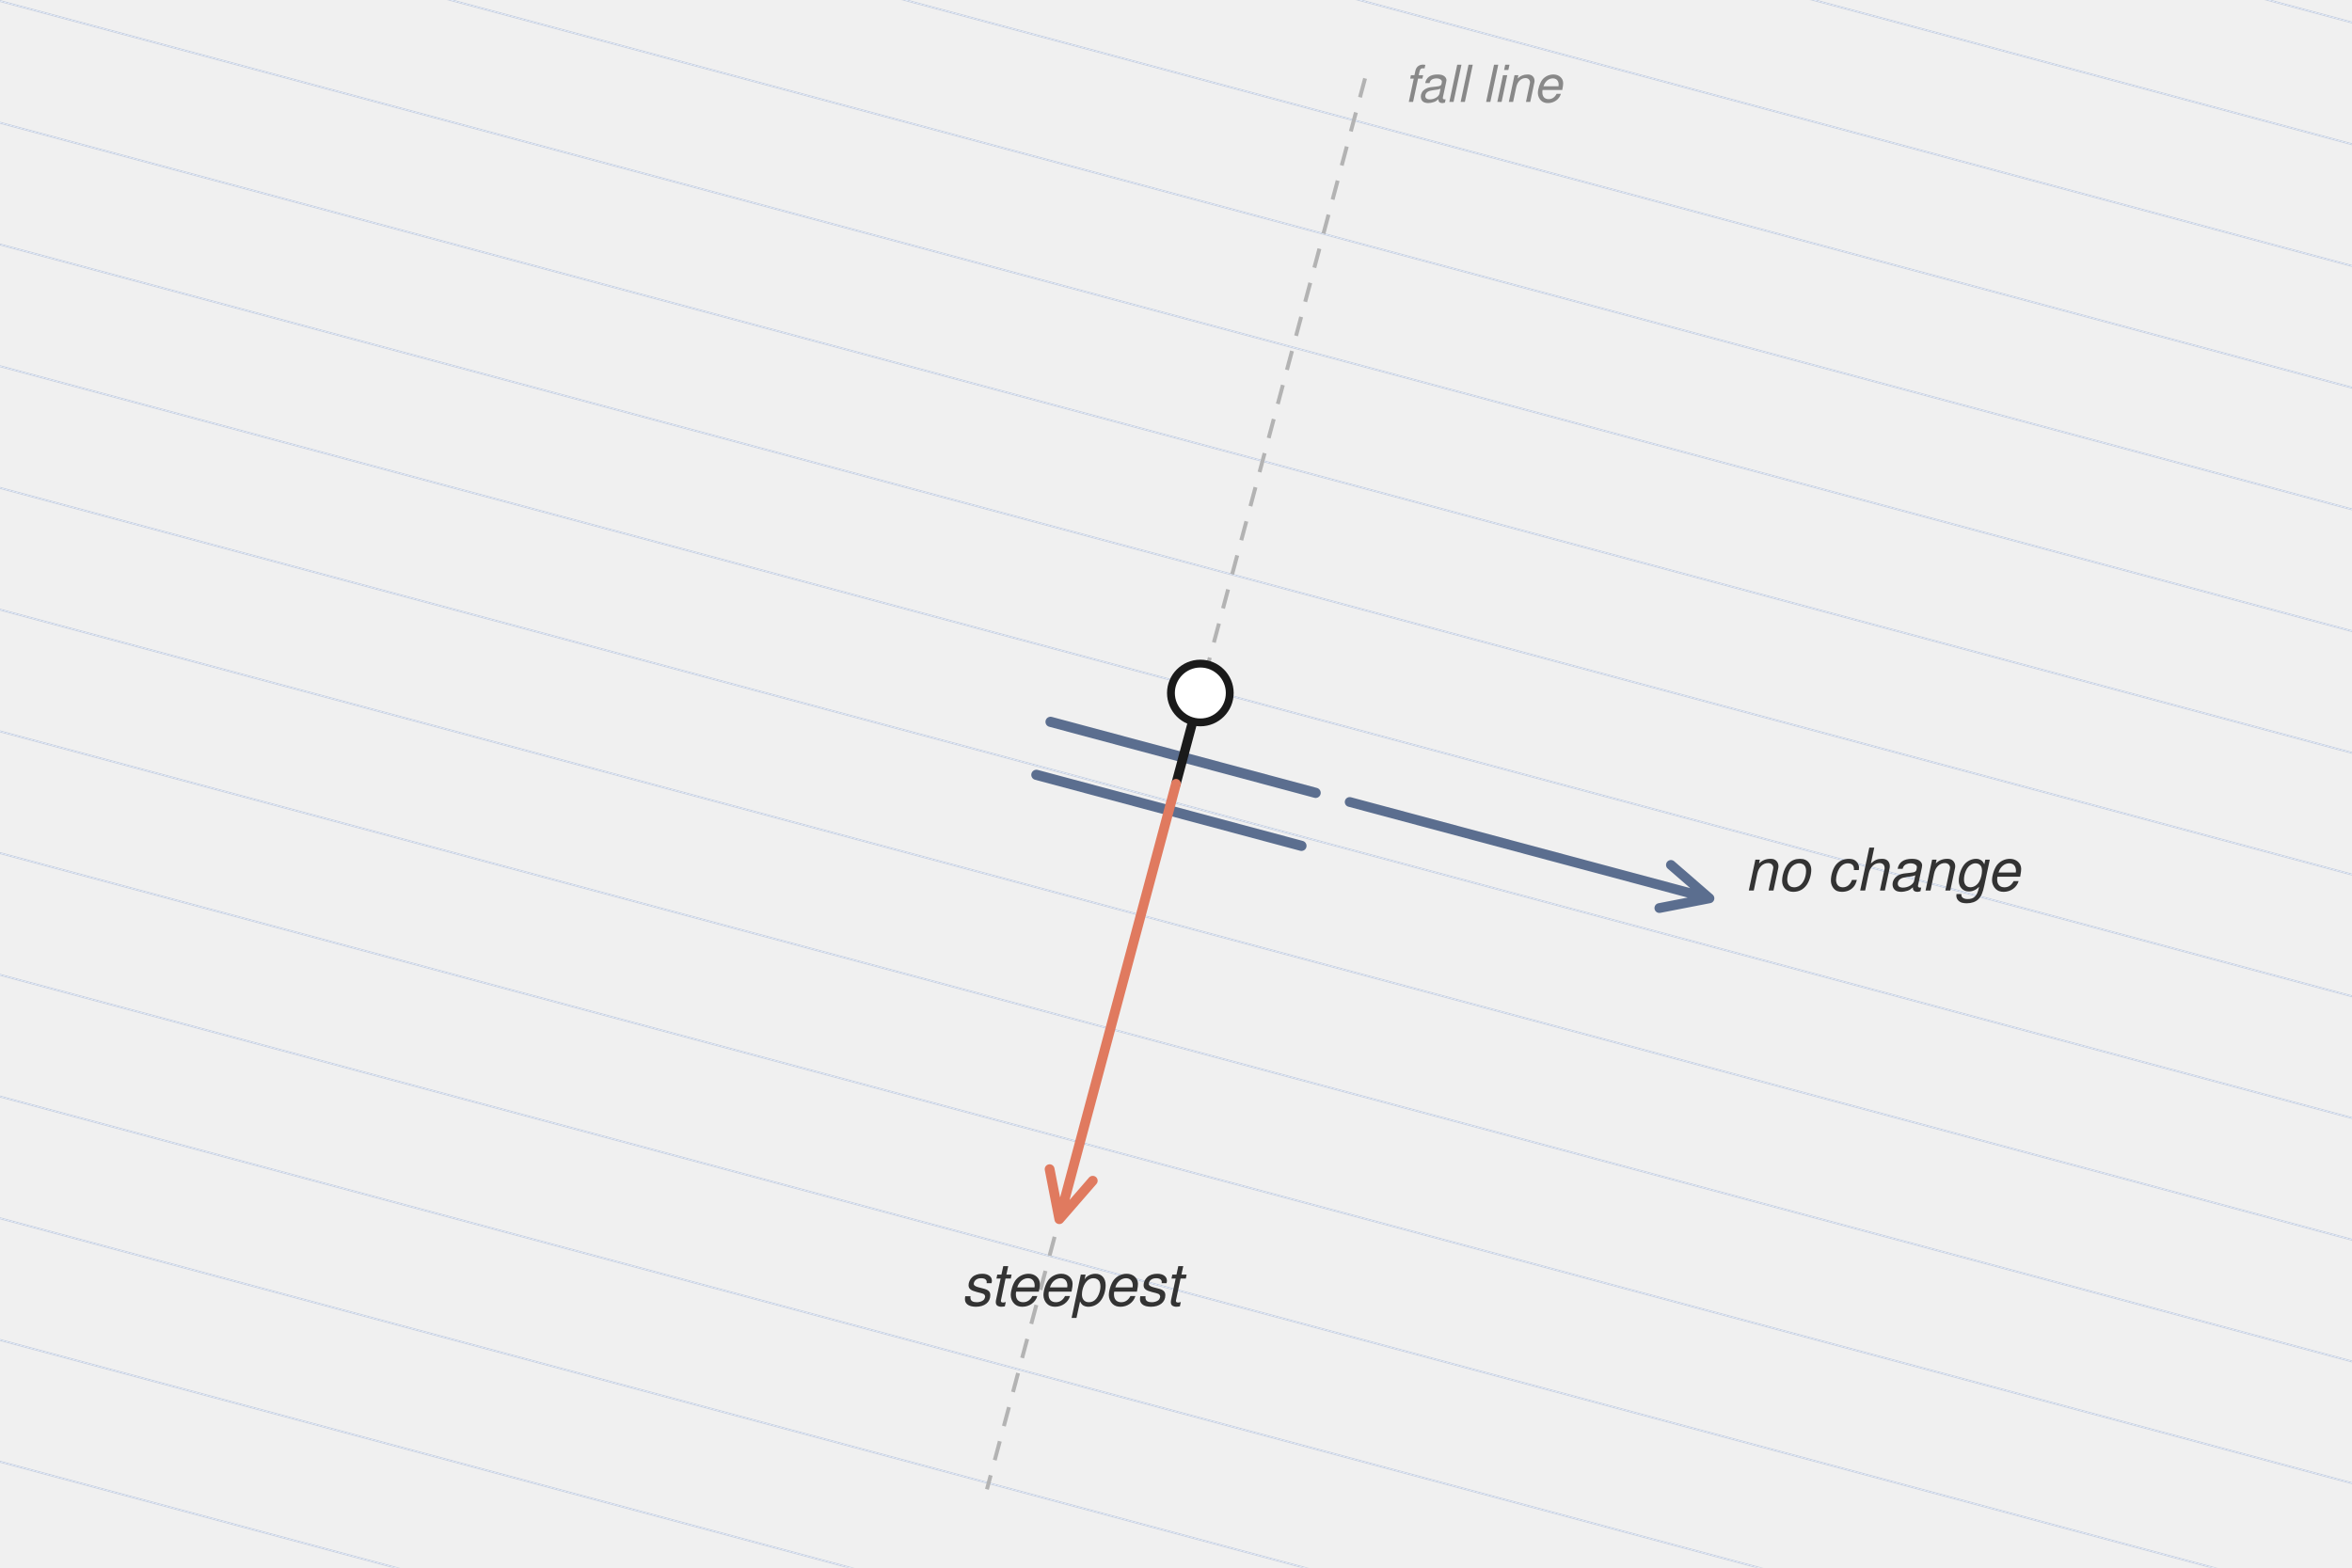
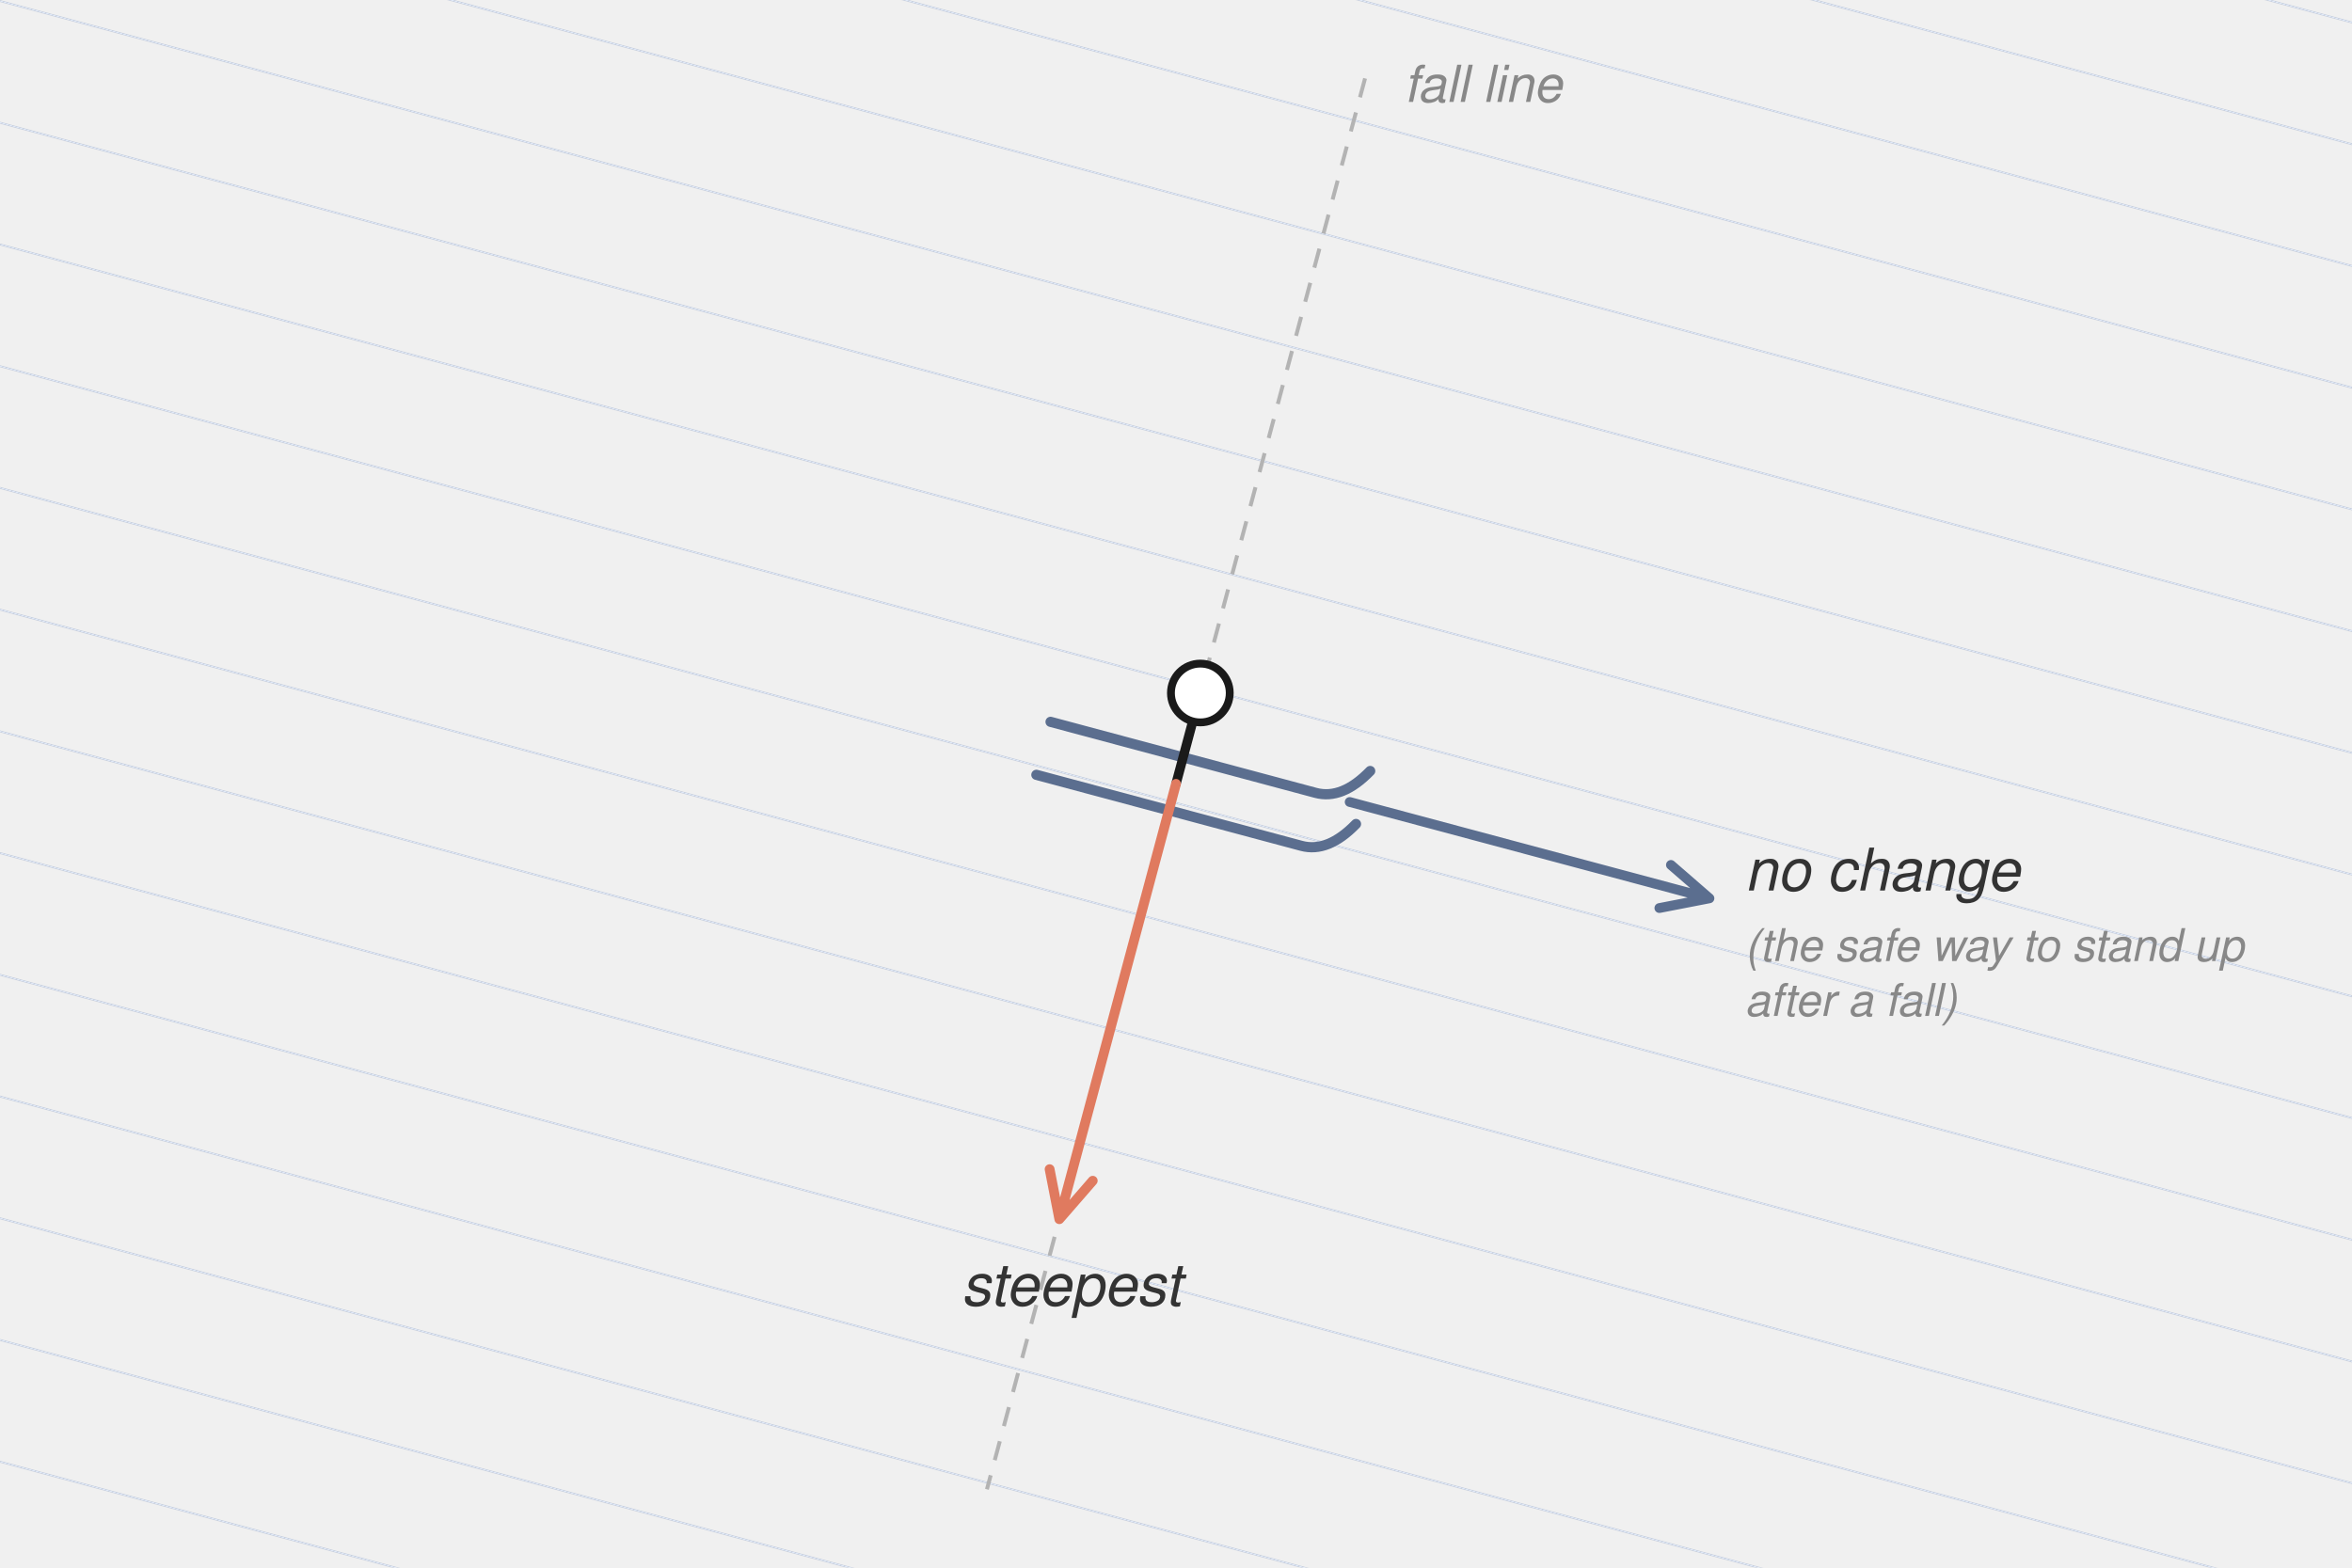
<svg xmlns="http://www.w3.org/2000/svg" viewBox="0 0 600 400" width="600" height="400" shape-rendering="geometricPrecision" text-rendering="geometricPrecision" font-family="-apple-system, BlinkMacSystemFont, 'Segoe UI', Helvetica, Arial, sans-serif">
  <defs>
    <pattern id="contours-03" patternUnits="userSpaceOnUse" width="30" height="30" patternTransform="rotate(15)">
      <line x1="0" y1="0" x2="30" y2="0" stroke="#C9D1DF" stroke-width="1" />
    </pattern>
  </defs>
  <rect x="0" y="0" width="600" height="400" fill="url(#contours-03)" />
  <line x1="348.23" y1="20.00" x2="251.77" y2="380.00" stroke="#B3B3B3" stroke-width="1" stroke-dasharray="5 4" />
  <text x="358.23" y="26.00" font-size="13" fill="#888888" font-style="italic">fall line</text>
-   <line x1="268.00" y1="184.18" x2="335.62" y2="202.30" stroke="#5B6E8F" stroke-width="2.6" stroke-linecap="round" />
-   <line x1="264.38" y1="197.70" x2="332.00" y2="215.82" stroke="#5B6E8F" stroke-width="2.6" stroke-linecap="round" />
+   <path d="M268.00,184.18 L335.62,202.30 Q342.38,204.11 349.54,196.72" fill="none" stroke="#5B6E8F" stroke-width="2.6" stroke-linecap="round" stroke-linejoin="round" />
+   <path d="M264.38,197.70 L332.00,215.82 Q338.76,217.63 345.92,210.24" fill="none" stroke="#5B6E8F" stroke-width="2.6" stroke-linecap="round" stroke-linejoin="round" />
  <line x1="300.00" y1="200.00" x2="304.53" y2="183.10" stroke="#1A1A1A" stroke-width="2.4" stroke-linecap="round" />
  <circle cx="306.21" cy="176.82" r="7.5" fill="#FFFFFF" stroke="#1A1A1A" stroke-width="2" />
  <path d="M344.31,204.63 L436.08,229.21 M426.26,220.69 L436.08,229.21 L423.31,231.69" fill="none" stroke="#5B6E8F" stroke-width="2.5" stroke-linecap="round" stroke-linejoin="round" />
  <text x="445.08" y="227.21" font-size="15" fill="#333333" font-style="italic">no change</text>
+   <text x="445.08" y="245.21" font-size="11.5" fill="#888888" font-style="italic">(the safe way to stand up</text>
+   <text x="445.08" y="259.21" font-size="11.5" fill="#888888" font-style="italic">after a fall)</text>
  <path d="M300.00,200.00 L270.24,311.08 M278.76,301.27 L270.24,311.08 L267.76,298.32" fill="none" stroke="#E07A5F" stroke-width="2.5" stroke-linecap="round" stroke-linejoin="round" />
  <text x="245.24" y="333.08" font-size="15" fill="#333333" font-style="italic">steepest</text>
</svg>
